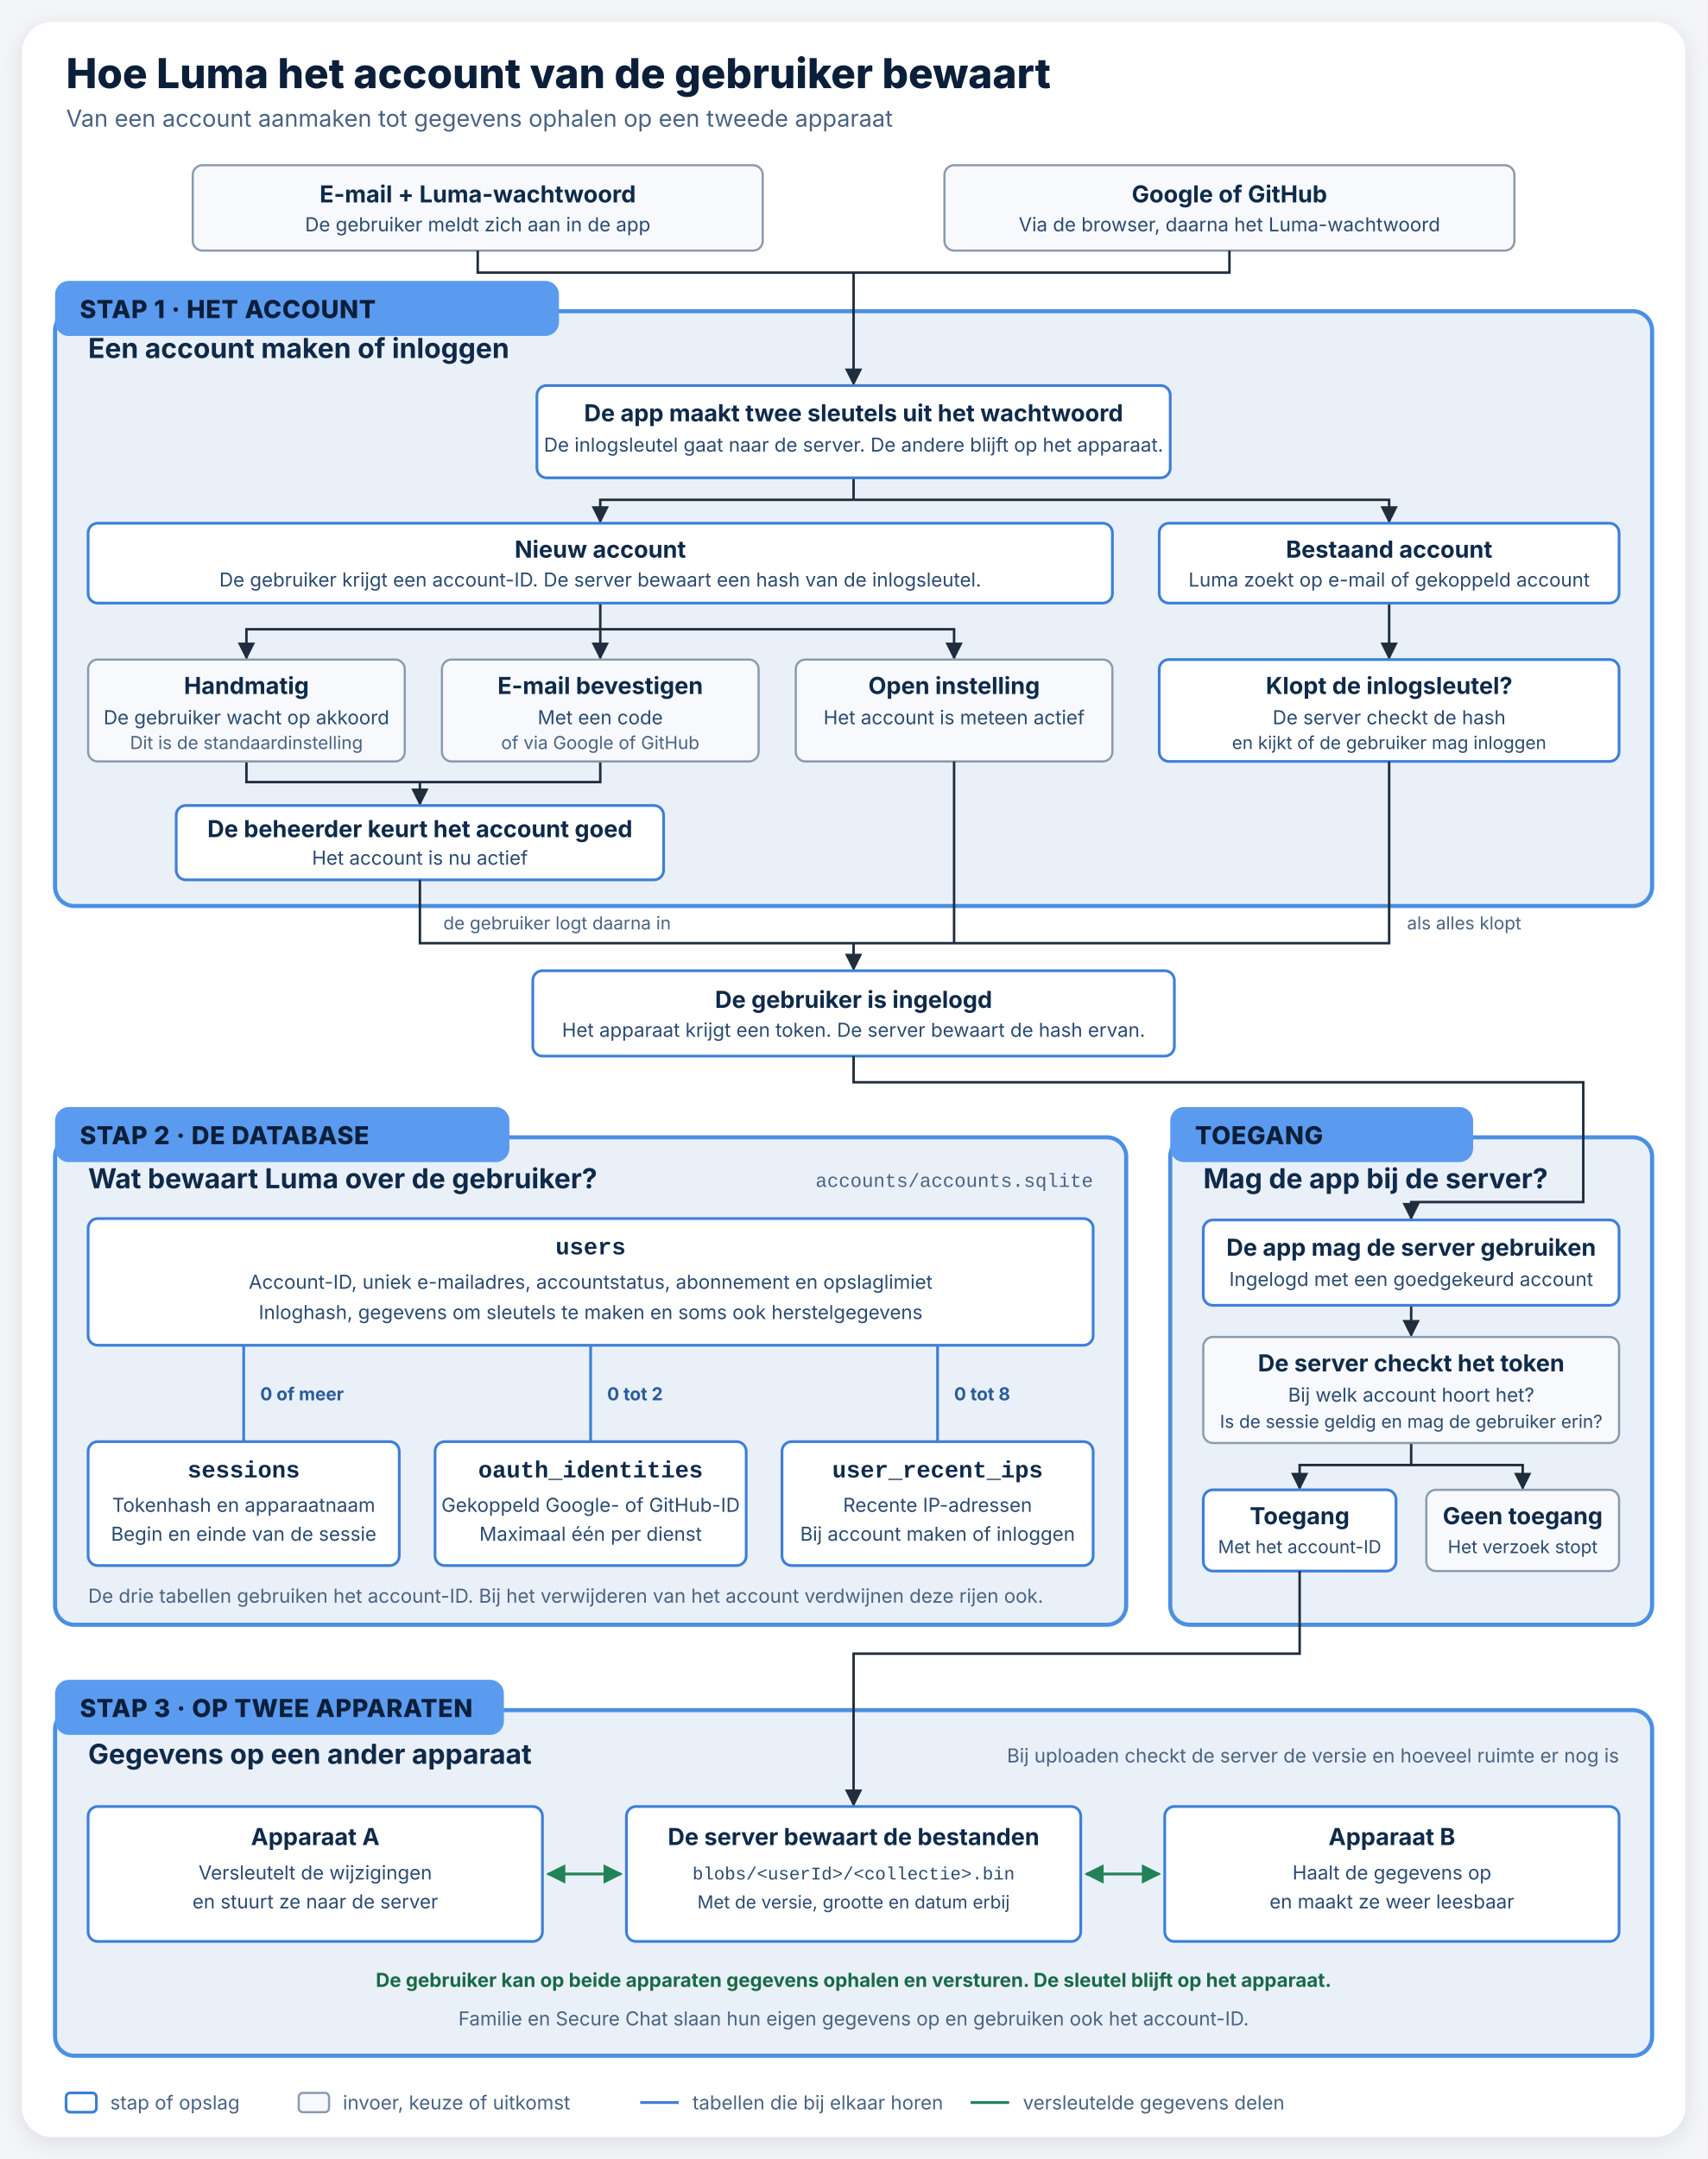
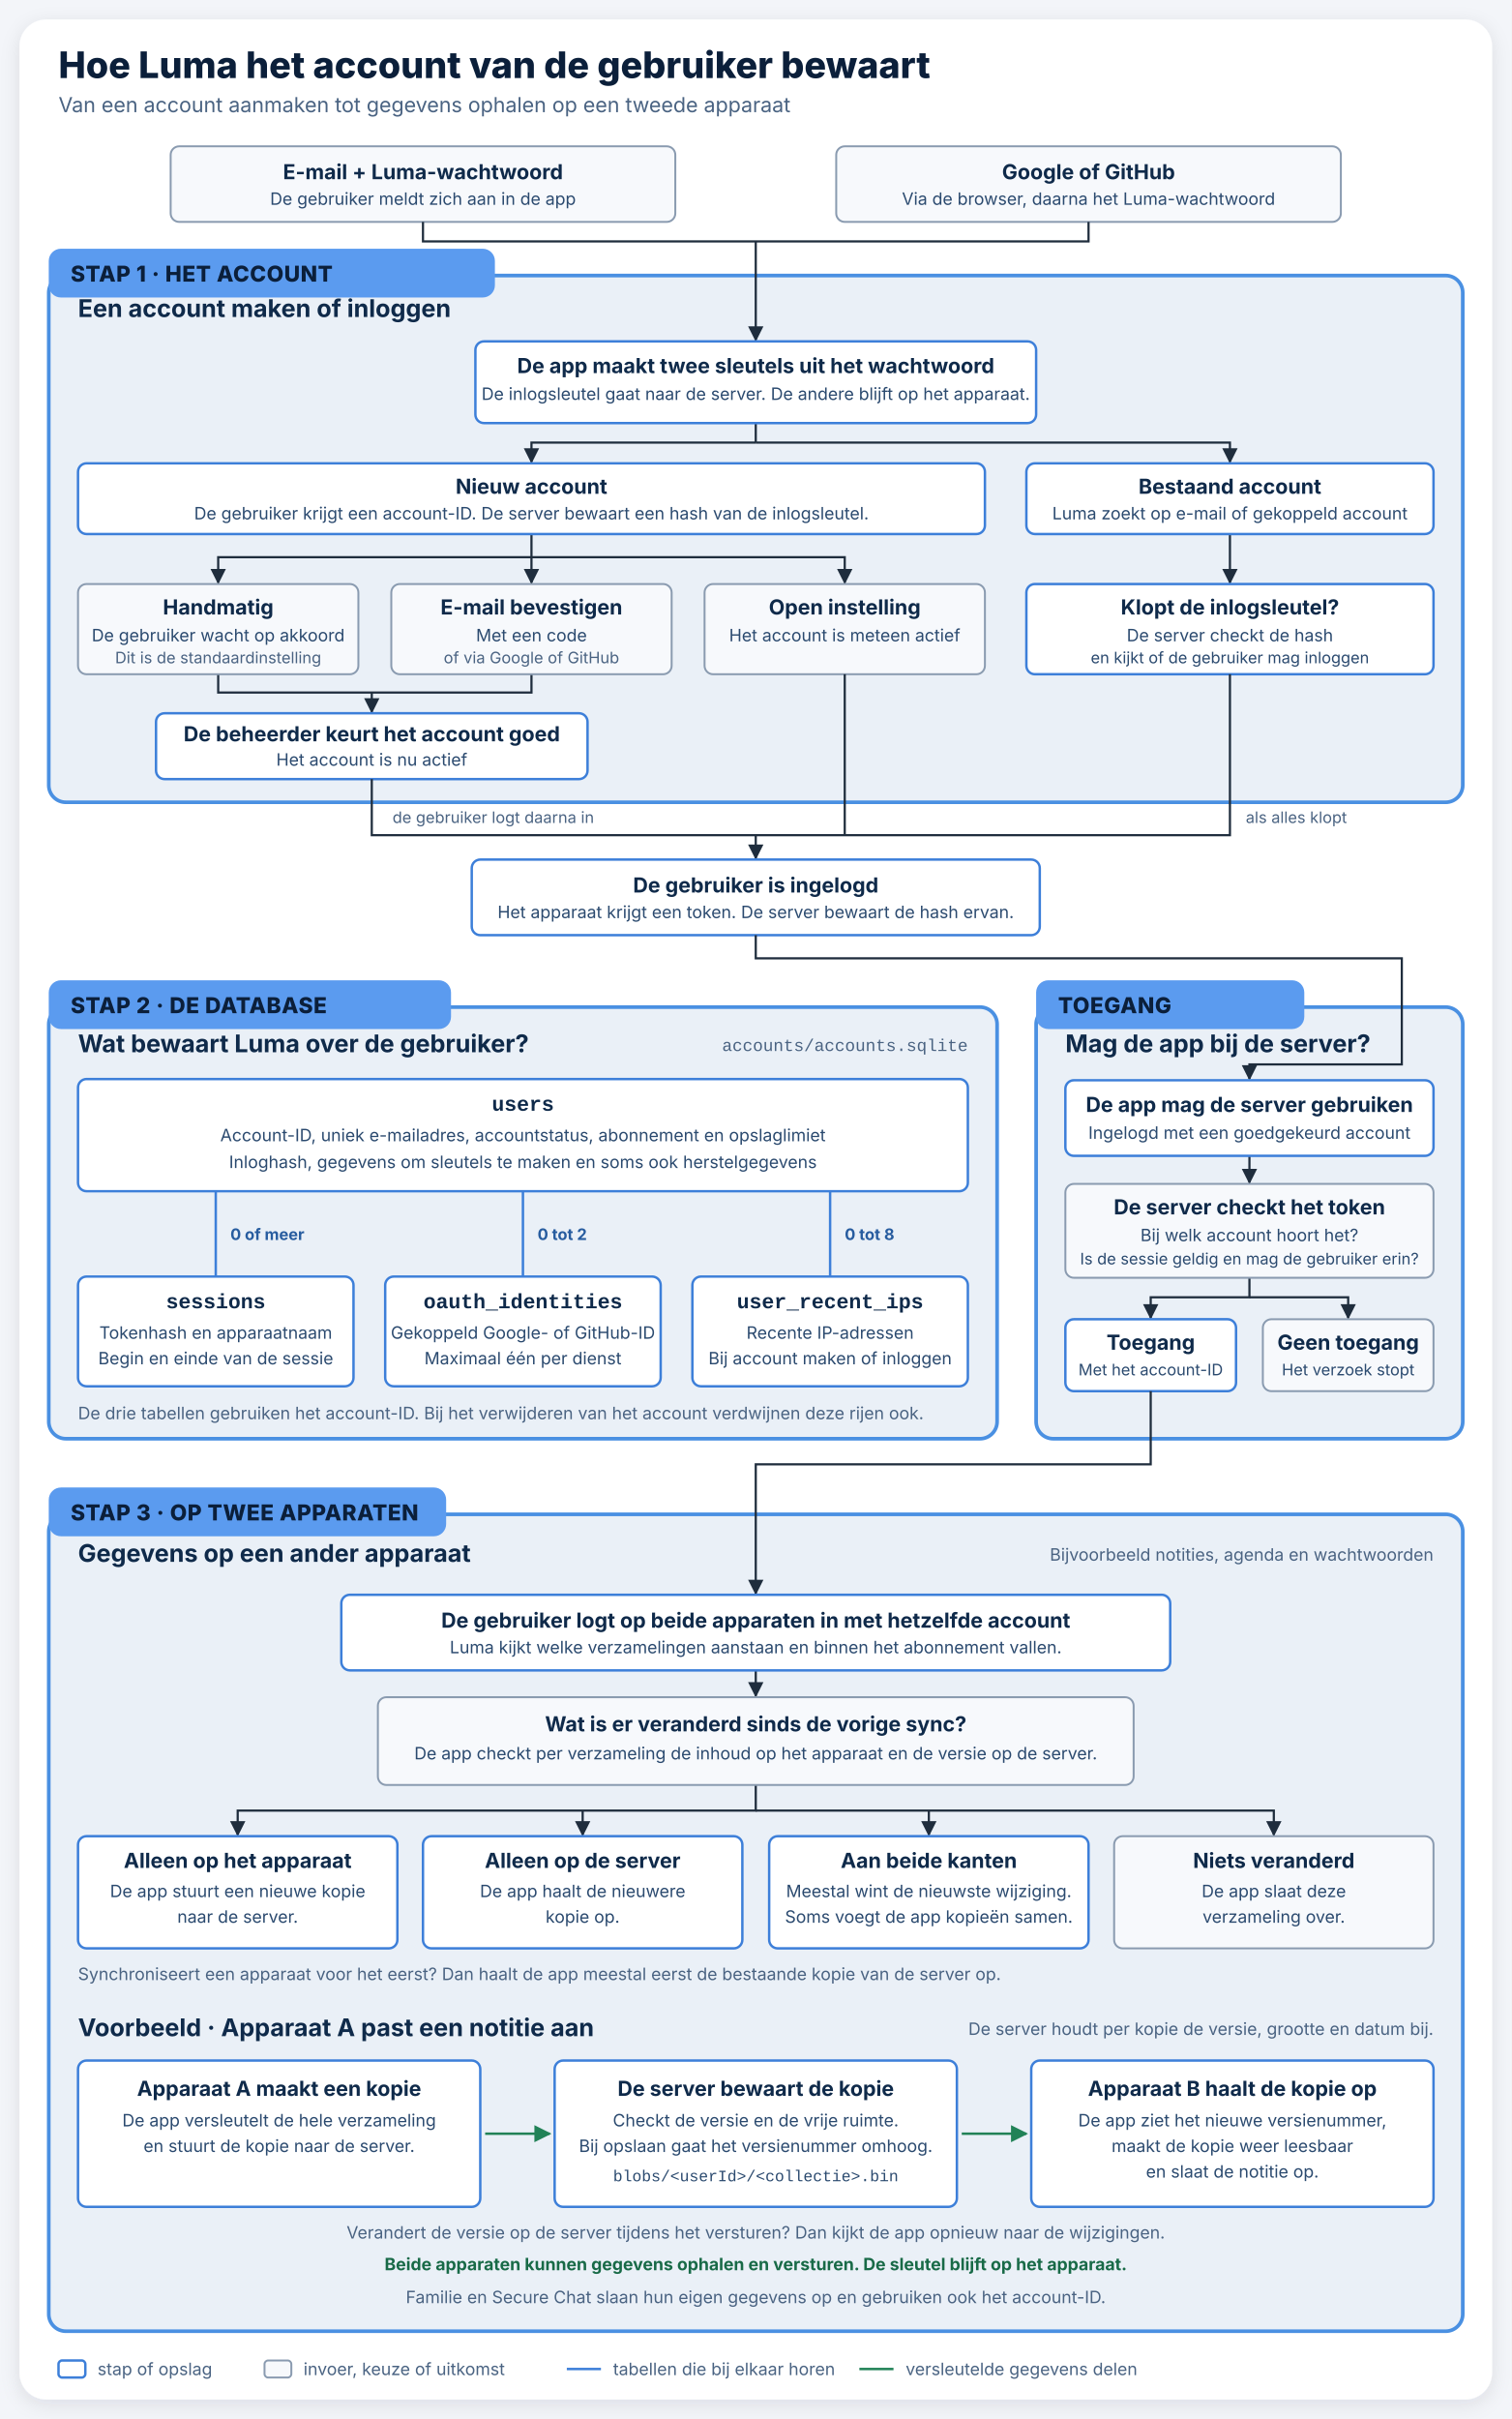
- <svg xmlns="http://www.w3.org/2000/svg" xml:lang="nl" viewBox="0 0 1240 1568" width="1240" height="1568" role="img" aria-labelledby="title description" font-family="Inter, 'Segoe UI', Helvetica, Arial, sans-serif">
+ <svg xmlns="http://www.w3.org/2000/svg" xml:lang="nl" viewBox="0 0 1240 1984" width="1240" height="1984" role="img" aria-labelledby="title description" font-family="Inter, 'Segoe UI', Helvetica, Arial, sans-serif">
  <defs>
    <marker id="arrow" viewBox="0 0 10 10" refX="9" refY="5" markerWidth="7" markerHeight="7" orient="auto-start-reverse">
      <path d="M0 0 L10 5 L0 10 Z" fill="#1F2D3D" />
    </marker>
    <marker id="arrow-green" viewBox="0 0 10 10" refX="9" refY="5" markerWidth="7" markerHeight="7" orient="auto-start-reverse">
      <path d="M0 0 L10 5 L0 10 Z" fill="#218257" />
    </marker>
    <filter id="shadow" x="-5%" y="-5%" width="110%" height="110%">
      <feDropShadow dx="0" dy="4" stdDeviation="8" flood-color="#0B1F3A" flood-opacity="0.10" />
    </filter>
    <style>
      .title { fill: #0B1F3A; font-size: 30px; font-weight: 800; }
      .subtitle { fill: #4A6382; font-size: 17px; }
      .panel { fill: #EAF0F7; stroke: #4A90E2; stroke-width: 3; }
      .tab { fill: #5B9BEF; }
      .tab-text { fill: #0B1F3A; font-size: 18px; font-weight: 800; letter-spacing: 0.4px; }
      .panel-title { fill: #0F2A4A; font-size: 20px; font-weight: 700; }
      .note { fill: #4A6382; font-size: 14px; }
      .box { fill: #FFFFFF; stroke: #3D7FD9; stroke-width: 2; }
      .gray { fill: #F7F9FC; stroke: #8A9BB0; stroke-width: 1.6; }
      .heading { fill: #0F2A4A; font-size: 17px; font-weight: 700; }
      .body { fill: #2B4A6F; font-size: 14px; }
      .small { font-size: 13px; }
      .mono { font-family: Consolas, 'Liberation Mono', monospace; }
      .center { text-anchor: middle; }
      .end { text-anchor: end; }
      .line { fill: none; stroke: #1F2D3D; stroke-width: 1.8; }
      .flow { marker-end: url(#arrow); }
      .relation { fill: none; stroke: #3D7FD9; stroke-width: 2; }
      .relation-text { fill: #275C9F; font-size: 13px; font-weight: 700; }
      .sync { fill: none; stroke: #218257; stroke-width: 2; }
      .sync-text { fill: #186A47; font-size: 14px; font-weight: 700; }
    </style>
  </defs>
-   <rect width="1240" height="1568" fill="#F3F5F9" />
-   <rect x="16" y="16" width="1208" height="1536" rx="22" fill="#FFFFFF" filter="url(#shadow)" />
+   <rect width="1240" height="1984" fill="#F3F5F9" />
+   <rect x="16" y="16" width="1208" height="1952" rx="22" fill="#FFFFFF" filter="url(#shadow)" />
  <text x="48" y="64" class="title">Hoe Luma het account van de gebruiker bewaart</text>
  <text x="48" y="92" class="subtitle">Van een account aanmaken tot gegevens ophalen op een tweede apparaat</text>
  <g aria-label="Manieren om in te loggen">
    <rect x="140" y="120" width="414" height="62" rx="7" class="gray" />
    <text x="347" y="147" class="heading center">E-mail + Luma-wachtwoord</text>
    <text x="347" y="168" class="body center">De gebruiker meldt zich aan in de app</text>
    <rect x="686" y="120" width="414" height="62" rx="7" class="gray" />
    <text x="893" y="147" class="heading center">Google of GitHub</text>
    <text x="893" y="168" class="body center">Via de browser, daarna het Luma-wachtwoord</text>
  </g>
  <g aria-label="Stap 1. Het account">
    <rect x="40" y="226" width="1160" height="432" rx="14" class="panel" />
    <rect x="40" y="204" width="366" height="40" rx="10" class="tab" />
    <text x="58" y="231" class="tab-text">STAP 1 · HET ACCOUNT</text>
    <text x="64" y="260" class="panel-title">Een account maken of inloggen</text>
    <path d="M347 182 V198 H893 V182" class="line" />
    <path d="M620 198 V279" class="line flow" />
    <path d="M620 347 V363" class="line" />
    <path d="M620 363 H436 V379" class="line flow" />
    <path d="M620 363 H1009 V379" class="line flow" />
    <path d="M436 438 V478" class="line flow" />
    <path d="M436 457 H179 V478" class="line flow" />
    <path d="M436 457 H693 V478" class="line flow" />
    <path d="M1009 438 V478" class="line flow" />
    <path d="M179 553 V568 H436 V553" class="line" />
    <path d="M305 568 V584" class="line flow" />
    <rect x="390" y="280" width="460" height="67" rx="7" class="box" />
    <text x="620" y="306" class="heading center">De app maakt twee sleutels uit het wachtwoord</text>
    <text x="620" y="328" class="body center">De inlogsleutel gaat naar de server. De andere blijft op het apparaat.</text>
    <rect x="64" y="380" width="744" height="58" rx="7" class="box" />
    <text x="436" y="405" class="heading center">Nieuw account</text>
    <text x="436" y="426" class="body center">De gebruiker krijgt een account-ID. De server bewaart een hash van de inlogsleutel.</text>
    <rect x="842" y="380" width="334" height="58" rx="7" class="box" />
    <text x="1009" y="405" class="heading center">Bestaand account</text>
    <text x="1009" y="426" class="body center">Luma zoekt op e-mail of gekoppeld account</text>
    <rect x="64" y="479" width="230" height="74" rx="7" class="gray" />
    <text x="179" y="504" class="heading center">Handmatig</text>
    <text x="179" y="526" class="body center">De gebruiker wacht op akkoord</text>
    <text x="179" y="544" class="note small center">Dit is de standaardinstelling</text>
    <rect x="321" y="479" width="230" height="74" rx="7" class="gray" />
    <text x="436" y="504" class="heading center">E-mail bevestigen</text>
    <text x="436" y="526" class="body center">Met een code</text>
    <text x="436" y="544" class="note small center">of via Google of GitHub</text>
    <rect x="578" y="479" width="230" height="74" rx="7" class="gray" />
    <text x="693" y="504" class="heading center">Open instelling</text>
    <text x="693" y="526" class="body center">Het account is meteen actief</text>
    <rect x="842" y="479" width="334" height="74" rx="7" class="box" />
    <text x="1009" y="504" class="heading center">Klopt de inlogsleutel?</text>
    <text x="1009" y="526" class="body center">De server checkt de hash</text>
    <text x="1009" y="544" class="body small center">en kijkt of de gebruiker mag inloggen</text>
    <rect x="128" y="585" width="354" height="54" rx="7" class="box" />
    <text x="305" y="608" class="heading center">De beheerder keurt het account goed</text>
    <text x="305" y="628" class="body center">Het account is nu actief</text>
  </g>
  <g aria-label="De gebruiker is ingelogd">
    <path d="M305 639 V685 H1009 V553 M693 553 V685" class="line" />
    <path d="M620 685 V704" class="line flow" />
    <text x="322" y="675" class="note small">de gebruiker logt daarna in</text>
    <text x="1022" y="675" class="note small">als alles klopt</text>
    <rect x="387" y="705" width="466" height="62" rx="7" class="box" />
    <text x="620" y="732" class="heading center">De gebruiker is ingelogd</text>
    <text x="620" y="753" class="body center">Het apparaat krijgt een token. De server bewaart de hash ervan.</text>
  </g>
  <g aria-label="Stap 2. De database">
    <rect x="40" y="826" width="778" height="354" rx="14" class="panel" />
    <rect x="40" y="804" width="330" height="40" rx="10" class="tab" />
    <text x="58" y="831" class="tab-text">STAP 2 · DE DATABASE</text>
    <text x="64" y="863" class="panel-title">Wat bewaart Luma over de gebruiker?</text>
    <text x="794" y="862" class="note mono end">accounts/accounts.sqlite</text>
    <path d="M177 977 V1047 M429 977 V1047 M681 977 V1047" class="relation" />
    <text x="189" y="1017" class="relation-text">0 of meer</text>
    <text x="441" y="1017" class="relation-text">0 tot 2</text>
    <text x="693" y="1017" class="relation-text">0 tot 8</text>
    <rect x="64" y="885" width="730" height="92" rx="7" class="box" />
    <text x="429" y="911" class="heading mono center">users</text>
    <text x="429" y="936" class="body center">Account-ID, uniek e-mailadres, accountstatus, abonnement en opslaglimiet</text>
    <text x="429" y="958" class="body center">Inloghash, gegevens om sleutels te maken en soms ook herstelgegevens</text>
    <rect x="64" y="1047" width="226" height="90" rx="7" class="box" />
    <text x="177" y="1073" class="heading mono center">sessions</text>
    <text x="177" y="1098" class="body center">Tokenhash en apparaatnaam</text>
    <text x="177" y="1119" class="body center">Begin en einde van de sessie</text>
    <rect x="316" y="1047" width="226" height="90" rx="7" class="box" />
    <text x="429" y="1073" class="heading mono center">oauth_identities</text>
    <text x="429" y="1098" class="body center">Gekoppeld Google- of GitHub-ID</text>
    <text x="429" y="1119" class="body center">Maximaal één per dienst</text>
    <rect x="568" y="1047" width="226" height="90" rx="7" class="box" />
    <text x="681" y="1073" class="heading mono center">user_recent_ips</text>
    <text x="681" y="1098" class="body center">Recente IP-adressen</text>
    <text x="681" y="1119" class="body center">Bij account maken of inloggen</text>
    <text x="64" y="1164" class="note">De drie tabellen gebruiken het account-ID. Bij het verwijderen van het account verdwijnen deze rijen ook.</text>
  </g>
  <g aria-label="Mag de app bij de server?">
    <rect x="850" y="826" width="350" height="354" rx="14" class="panel" />
    <rect x="850" y="804" width="220" height="40" rx="10" class="tab" />
    <text x="868" y="831" class="tab-text">TOEGANG</text>
    <text x="874" y="863" class="panel-title">Mag de app bij de server?</text>
    <path d="M620 767 V786 H1150 V873 H1025 V885" class="line flow" />
    <path d="M1025 948 V970" class="line flow" />
    <path d="M1025 1048 V1064 H944 V1081" class="line flow" />
    <path d="M1025 1064 H1106 V1081" class="line flow" />
    <rect x="874" y="886" width="302" height="62" rx="7" class="box" />
    <text x="1025" y="912" class="heading center">De app mag de server gebruiken</text>
    <text x="1025" y="934" class="body center">Ingelogd met een goedgekeurd account</text>
    <rect x="874" y="971" width="302" height="77" rx="7" class="gray" />
    <text x="1025" y="996" class="heading center">De server checkt het token</text>
    <text x="1025" y="1018" class="body center">Bij welk account hoort het?</text>
    <text x="1025" y="1037" class="body small center">Is de sessie geldig en mag de gebruiker erin?</text>
    <rect x="874" y="1082" width="140" height="59" rx="7" class="box" />
    <text x="944" y="1107" class="heading center">Toegang</text>
    <text x="944" y="1128" class="body small center">Met het account-ID</text>
    <rect x="1036" y="1082" width="140" height="59" rx="7" class="gray" />
    <text x="1106" y="1107" class="heading center">Geen toegang</text>
    <text x="1106" y="1128" class="body small center">Het verzoek stopt</text>
  </g>
  <g aria-label="Stap 3. Op twee apparaten">
-     <rect x="40" y="1242" width="1160" height="251" rx="14" class="panel" />
+     <rect x="40" y="1242" width="1160" height="670" rx="14" class="panel" />
    <rect x="40" y="1220" width="326" height="40" rx="10" class="tab" />
    <text x="58" y="1247" class="tab-text">STAP 3 · OP TWEE APPARATEN</text>
    <text x="64" y="1281" class="panel-title">Gegevens op een ander apparaat</text>
-     <text x="1176" y="1280" class="note end">Bij uploaden checkt de server de versie en hoeveel ruimte er nog is</text>
-     <path d="M944 1141 V1201 H620 V1311" class="line flow" />
-     <path d="M398 1361 H451" class="sync" marker-start="url(#arrow-green)" marker-end="url(#arrow-green)" />
-     <path d="M789 1361 H842" class="sync" marker-start="url(#arrow-green)" marker-end="url(#arrow-green)" />
-     <rect x="64" y="1312" width="330" height="98" rx="7" class="box" />
-     <text x="229" y="1340" class="heading center">Apparaat A</text>
-     <text x="229" y="1365" class="body center">Versleutelt de wijzigingen</text>
-     <text x="229" y="1386" class="body center">en stuurt ze naar de server</text>
-     <rect x="455" y="1312" width="330" height="98" rx="7" class="box" />
-     <text x="620" y="1340" class="heading center">De server bewaart de bestanden</text>
-     <text x="620" y="1365" class="body small mono center">blobs/&lt;userId&gt;/&lt;collectie&gt;.bin</text>
-     <text x="620" y="1386" class="body small center">Met de versie, grootte en datum erbij</text>
-     <rect x="846" y="1312" width="330" height="98" rx="7" class="box" />
-     <text x="1011" y="1340" class="heading center">Apparaat B</text>
-     <text x="1011" y="1365" class="body center">Haalt de gegevens op</text>
-     <text x="1011" y="1386" class="body center">en maakt ze weer leesbaar</text>
-     <text x="620" y="1443" class="sync-text center">De gebruiker kan op beide apparaten gegevens ophalen en versturen. De sleutel blijft op het apparaat.</text>
-     <text x="620" y="1471" class="note center">Familie en Secure Chat slaan hun eigen gegevens op en gebruiken ook het account-ID.</text>
+     <text x="1176" y="1280" class="note end">Bijvoorbeeld notities, agenda en wachtwoorden</text>
+     <path d="M944 1141 V1201 H620 V1307" class="line flow" />
+     <path d="M620 1370 V1391" class="line flow" />
+     <path d="M620 1464 V1485 H195 V1505" class="line flow" />
+     <path d="M478 1485 V1505" class="line flow" />
+     <path d="M620 1485 H1045 V1505" class="line flow" />
+     <path d="M762 1485 V1505" class="line flow" />
+     <rect x="280" y="1308" width="680" height="62" rx="7" class="box" />
+     <text x="620" y="1335" class="heading center">De gebruiker logt op beide apparaten in met hetzelfde account</text>
+     <text x="620" y="1356" class="body center">Luma kijkt welke verzamelingen aanstaan en binnen het abonnement vallen.</text>
+     <rect x="310" y="1392" width="620" height="72" rx="7" class="gray" />
+     <text x="620" y="1420" class="heading center">Wat is er veranderd sinds de vorige sync?</text>
+     <text x="620" y="1443" class="body center">De app checkt per verzameling de inhoud op het apparaat en de versie op de server.</text>
+     <rect x="64" y="1506" width="262" height="92" rx="7" class="box" />
+     <text x="195" y="1532" class="heading center">Alleen op het apparaat</text>
+     <text x="195" y="1556" class="body center">De app stuurt een nieuwe kopie</text>
+     <text x="195" y="1577" class="body center">naar de server.</text>
+     <rect x="347" y="1506" width="262" height="92" rx="7" class="box" />
+     <text x="478" y="1532" class="heading center">Alleen op de server</text>
+     <text x="478" y="1556" class="body center">De app haalt de nieuwere</text>
+     <text x="478" y="1577" class="body center">kopie op.</text>
+     <rect x="631" y="1506" width="262" height="92" rx="7" class="box" />
+     <text x="762" y="1532" class="heading center">Aan beide kanten</text>
+     <text x="762" y="1556" class="body center">Meestal wint de nieuwste wijziging.</text>
+     <text x="762" y="1577" class="body center">Soms voegt de app kopieën samen.</text>
+     <rect x="914" y="1506" width="262" height="92" rx="7" class="gray" />
+     <text x="1045" y="1532" class="heading center">Niets veranderd</text>
+     <text x="1045" y="1556" class="body center">De app slaat deze</text>
+     <text x="1045" y="1577" class="body center">verzameling over.</text>
+     <text x="64" y="1624" class="note">Synchroniseert een apparaat voor het eerst? Dan haalt de app meestal eerst de bestaande kopie van de server op.</text>
+     <text x="64" y="1670" class="panel-title">Voorbeeld · Apparaat A past een notitie aan</text>
+     <text x="1176" y="1669" class="note end">De server houdt per kopie de versie, grootte en datum bij.</text>
+     <path d="M398 1750 H451" class="sync" marker-end="url(#arrow-green)" />
+     <path d="M789 1750 H842" class="sync" marker-end="url(#arrow-green)" />
+     <rect x="64" y="1690" width="330" height="120" rx="7" class="box" />
+     <text x="229" y="1719" class="heading center">Apparaat A maakt een kopie</text>
+     <text x="229" y="1744" class="body center">De app versleutelt de hele verzameling</text>
+     <text x="229" y="1765" class="body center">en stuurt de kopie naar de server.</text>
+     <rect x="455" y="1690" width="330" height="120" rx="7" class="box" />
+     <text x="620" y="1719" class="heading center">De server bewaart de kopie</text>
+     <text x="620" y="1744" class="body center">Checkt de versie en de vrije ruimte.</text>
+     <text x="620" y="1765" class="body center">Bij opslaan gaat het versienummer omhoog.</text>
+     <text x="620" y="1789" class="body small mono center">blobs/&lt;userId&gt;/&lt;collectie&gt;.bin</text>
+     <rect x="846" y="1690" width="330" height="120" rx="7" class="box" />
+     <text x="1011" y="1719" class="heading center">Apparaat B haalt de kopie op</text>
+     <text x="1011" y="1744" class="body center">De app ziet het nieuwe versienummer,</text>
+     <text x="1011" y="1765" class="body center">maakt de kopie weer leesbaar</text>
+     <text x="1011" y="1786" class="body center">en slaat de notitie op.</text>
+     <text x="620" y="1836" class="note center">Verandert de versie op de server tijdens het versturen? Dan kijkt de app opnieuw naar de wijzigingen.</text>
+     <text x="620" y="1862" class="sync-text center">Beide apparaten kunnen gegevens ophalen en versturen. De sleutel blijft op het apparaat.</text>
+     <text x="620" y="1889" class="note center">Familie en Secure Chat slaan hun eigen gegevens op en gebruiken ook het account-ID.</text>
  </g>
  <g aria-label="Legenda">
-     <rect x="48" y="1520" width="22" height="14" rx="3" class="box" />
-     <text x="80" y="1532" class="note">stap of opslag</text>
-     <rect x="217" y="1520" width="22" height="14" rx="3" class="gray" />
-     <text x="249" y="1532" class="note">invoer, keuze of uitkomst</text>
-     <path d="M465 1527 H493" class="relation" />
-     <text x="503" y="1532" class="note">tabellen die bij elkaar horen</text>
-     <path d="M705 1527 H733" class="sync" />
-     <text x="743" y="1532" class="note">versleutelde gegevens delen</text>
+     <rect x="48" y="1936" width="22" height="14" rx="3" class="box" />
+     <text x="80" y="1948" class="note">stap of opslag</text>
+     <rect x="217" y="1936" width="22" height="14" rx="3" class="gray" />
+     <text x="249" y="1948" class="note">invoer, keuze of uitkomst</text>
+     <path d="M465 1943 H493" class="relation" />
+     <text x="503" y="1948" class="note">tabellen die bij elkaar horen</text>
+     <path d="M705 1943 H733" class="sync" />
+     <text x="743" y="1948" class="note">versleutelde gegevens delen</text>
  </g>
</svg>
